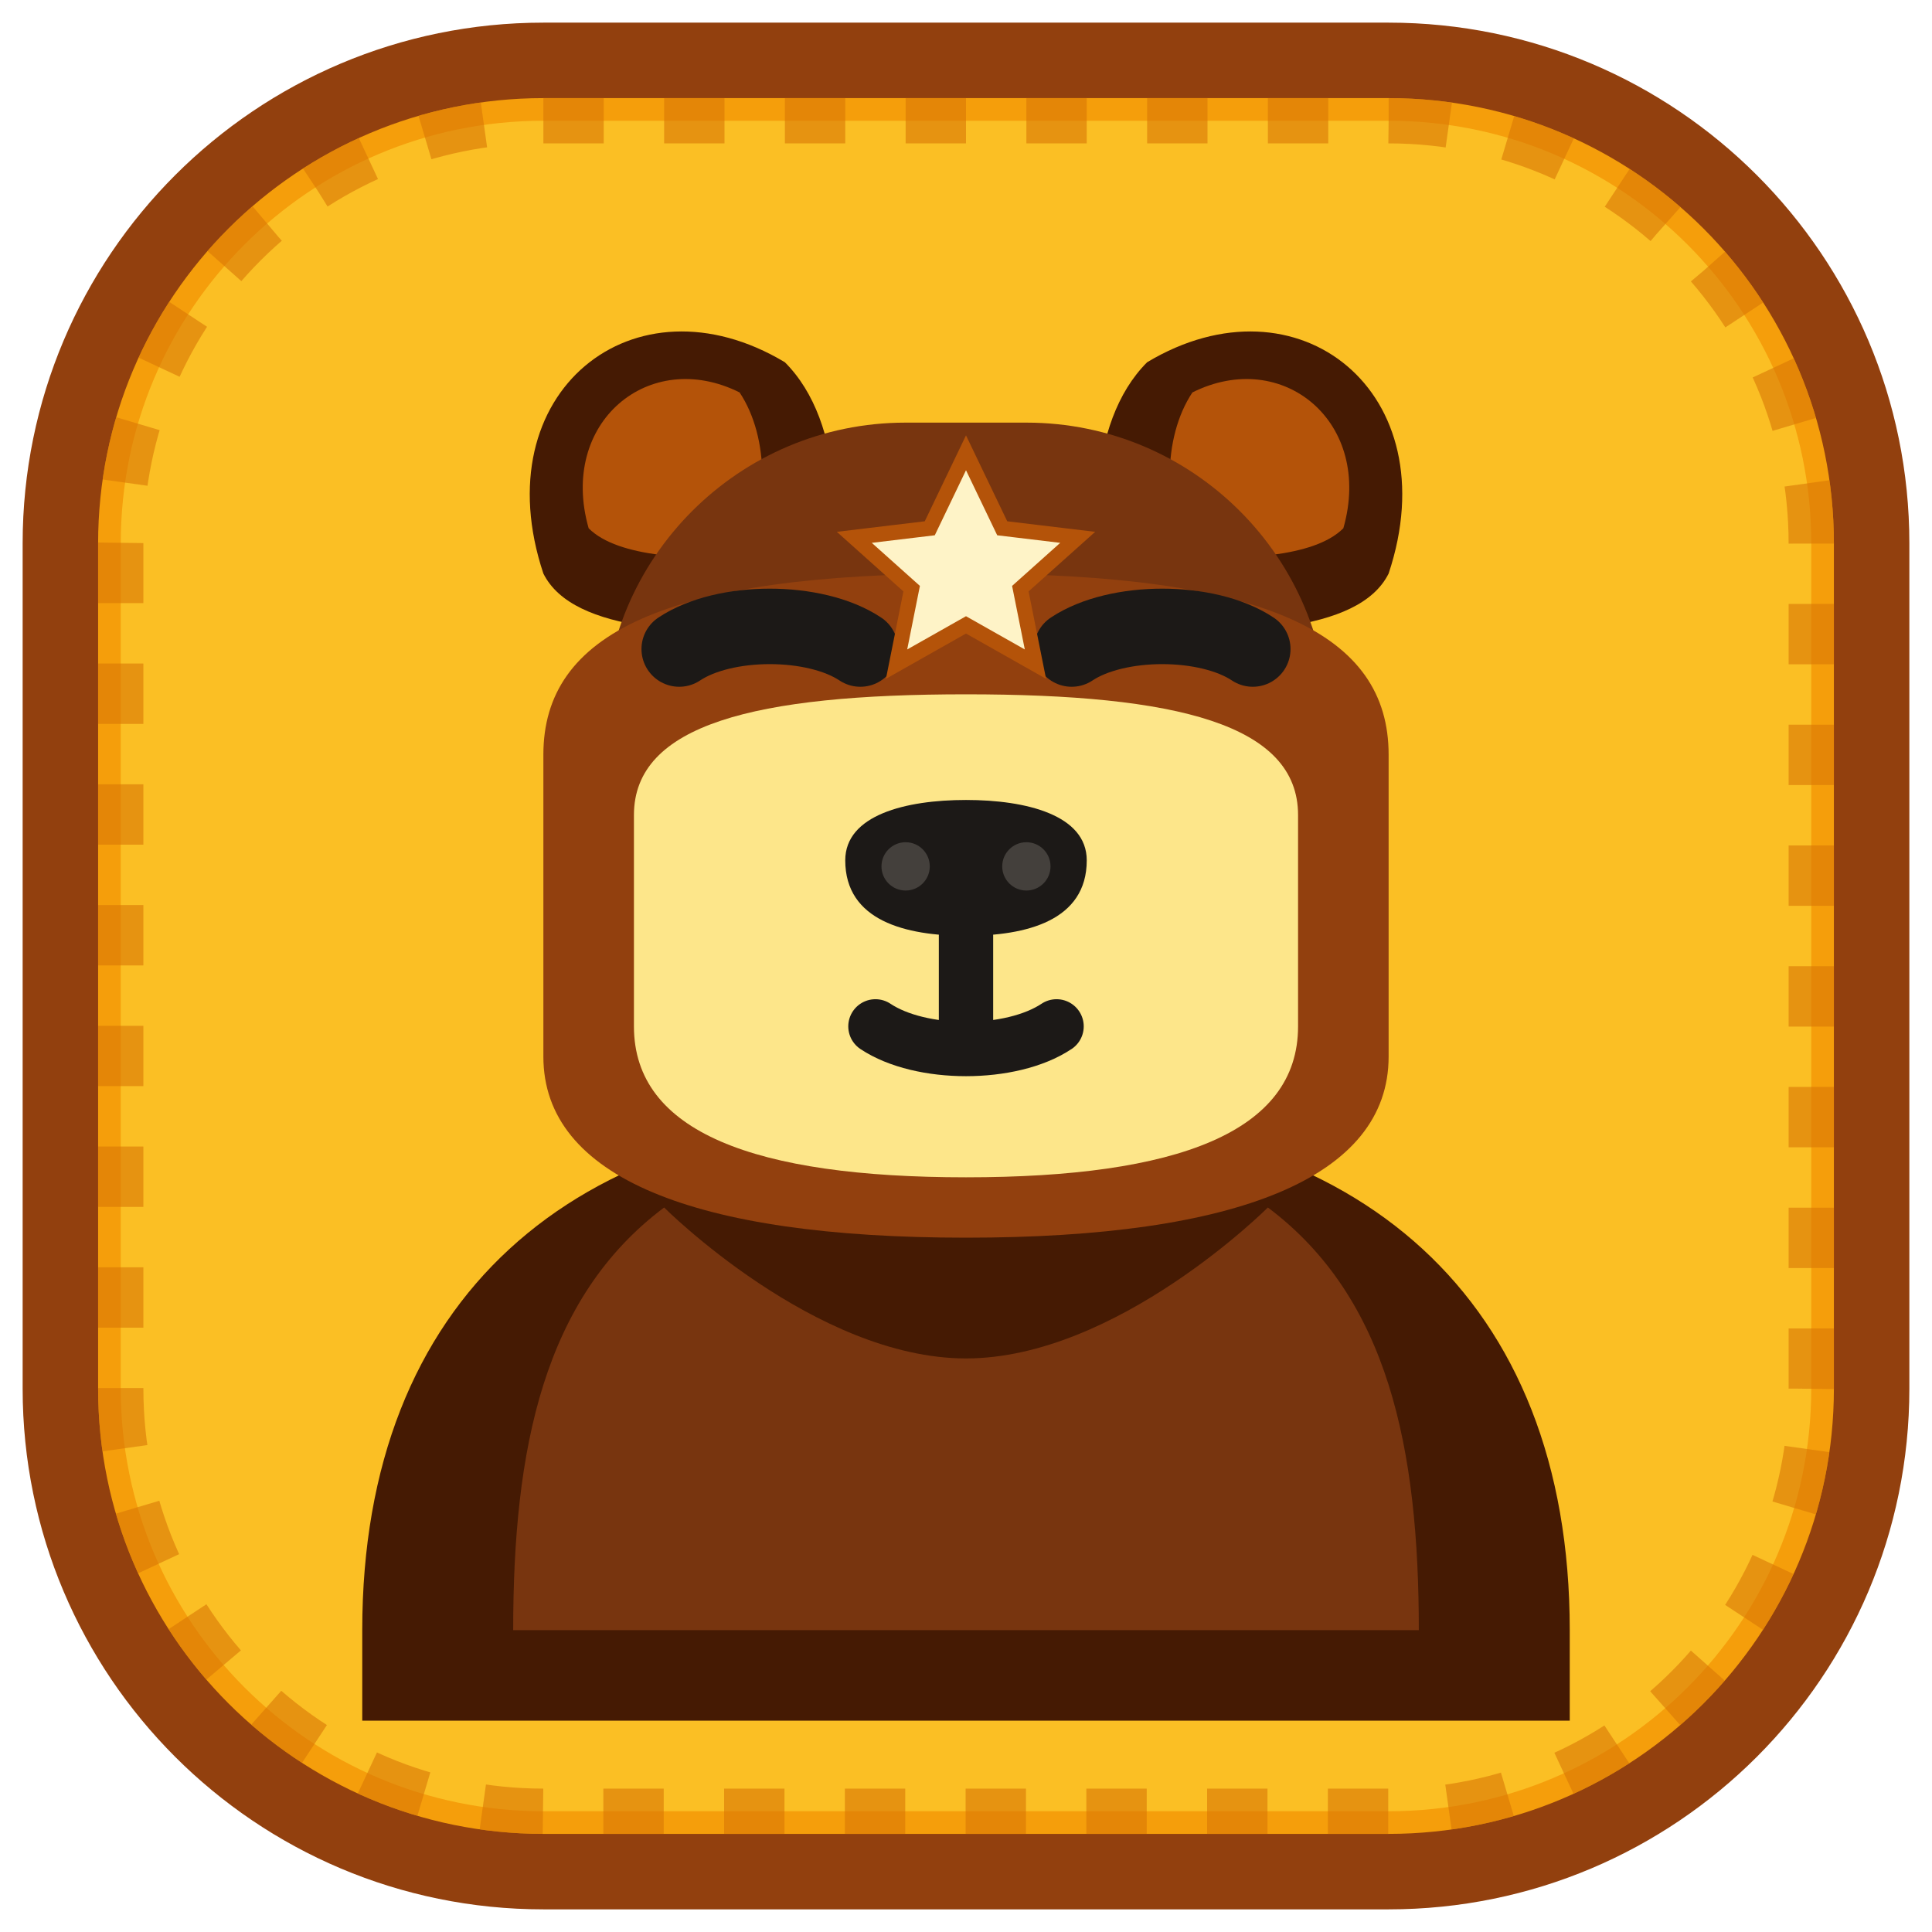
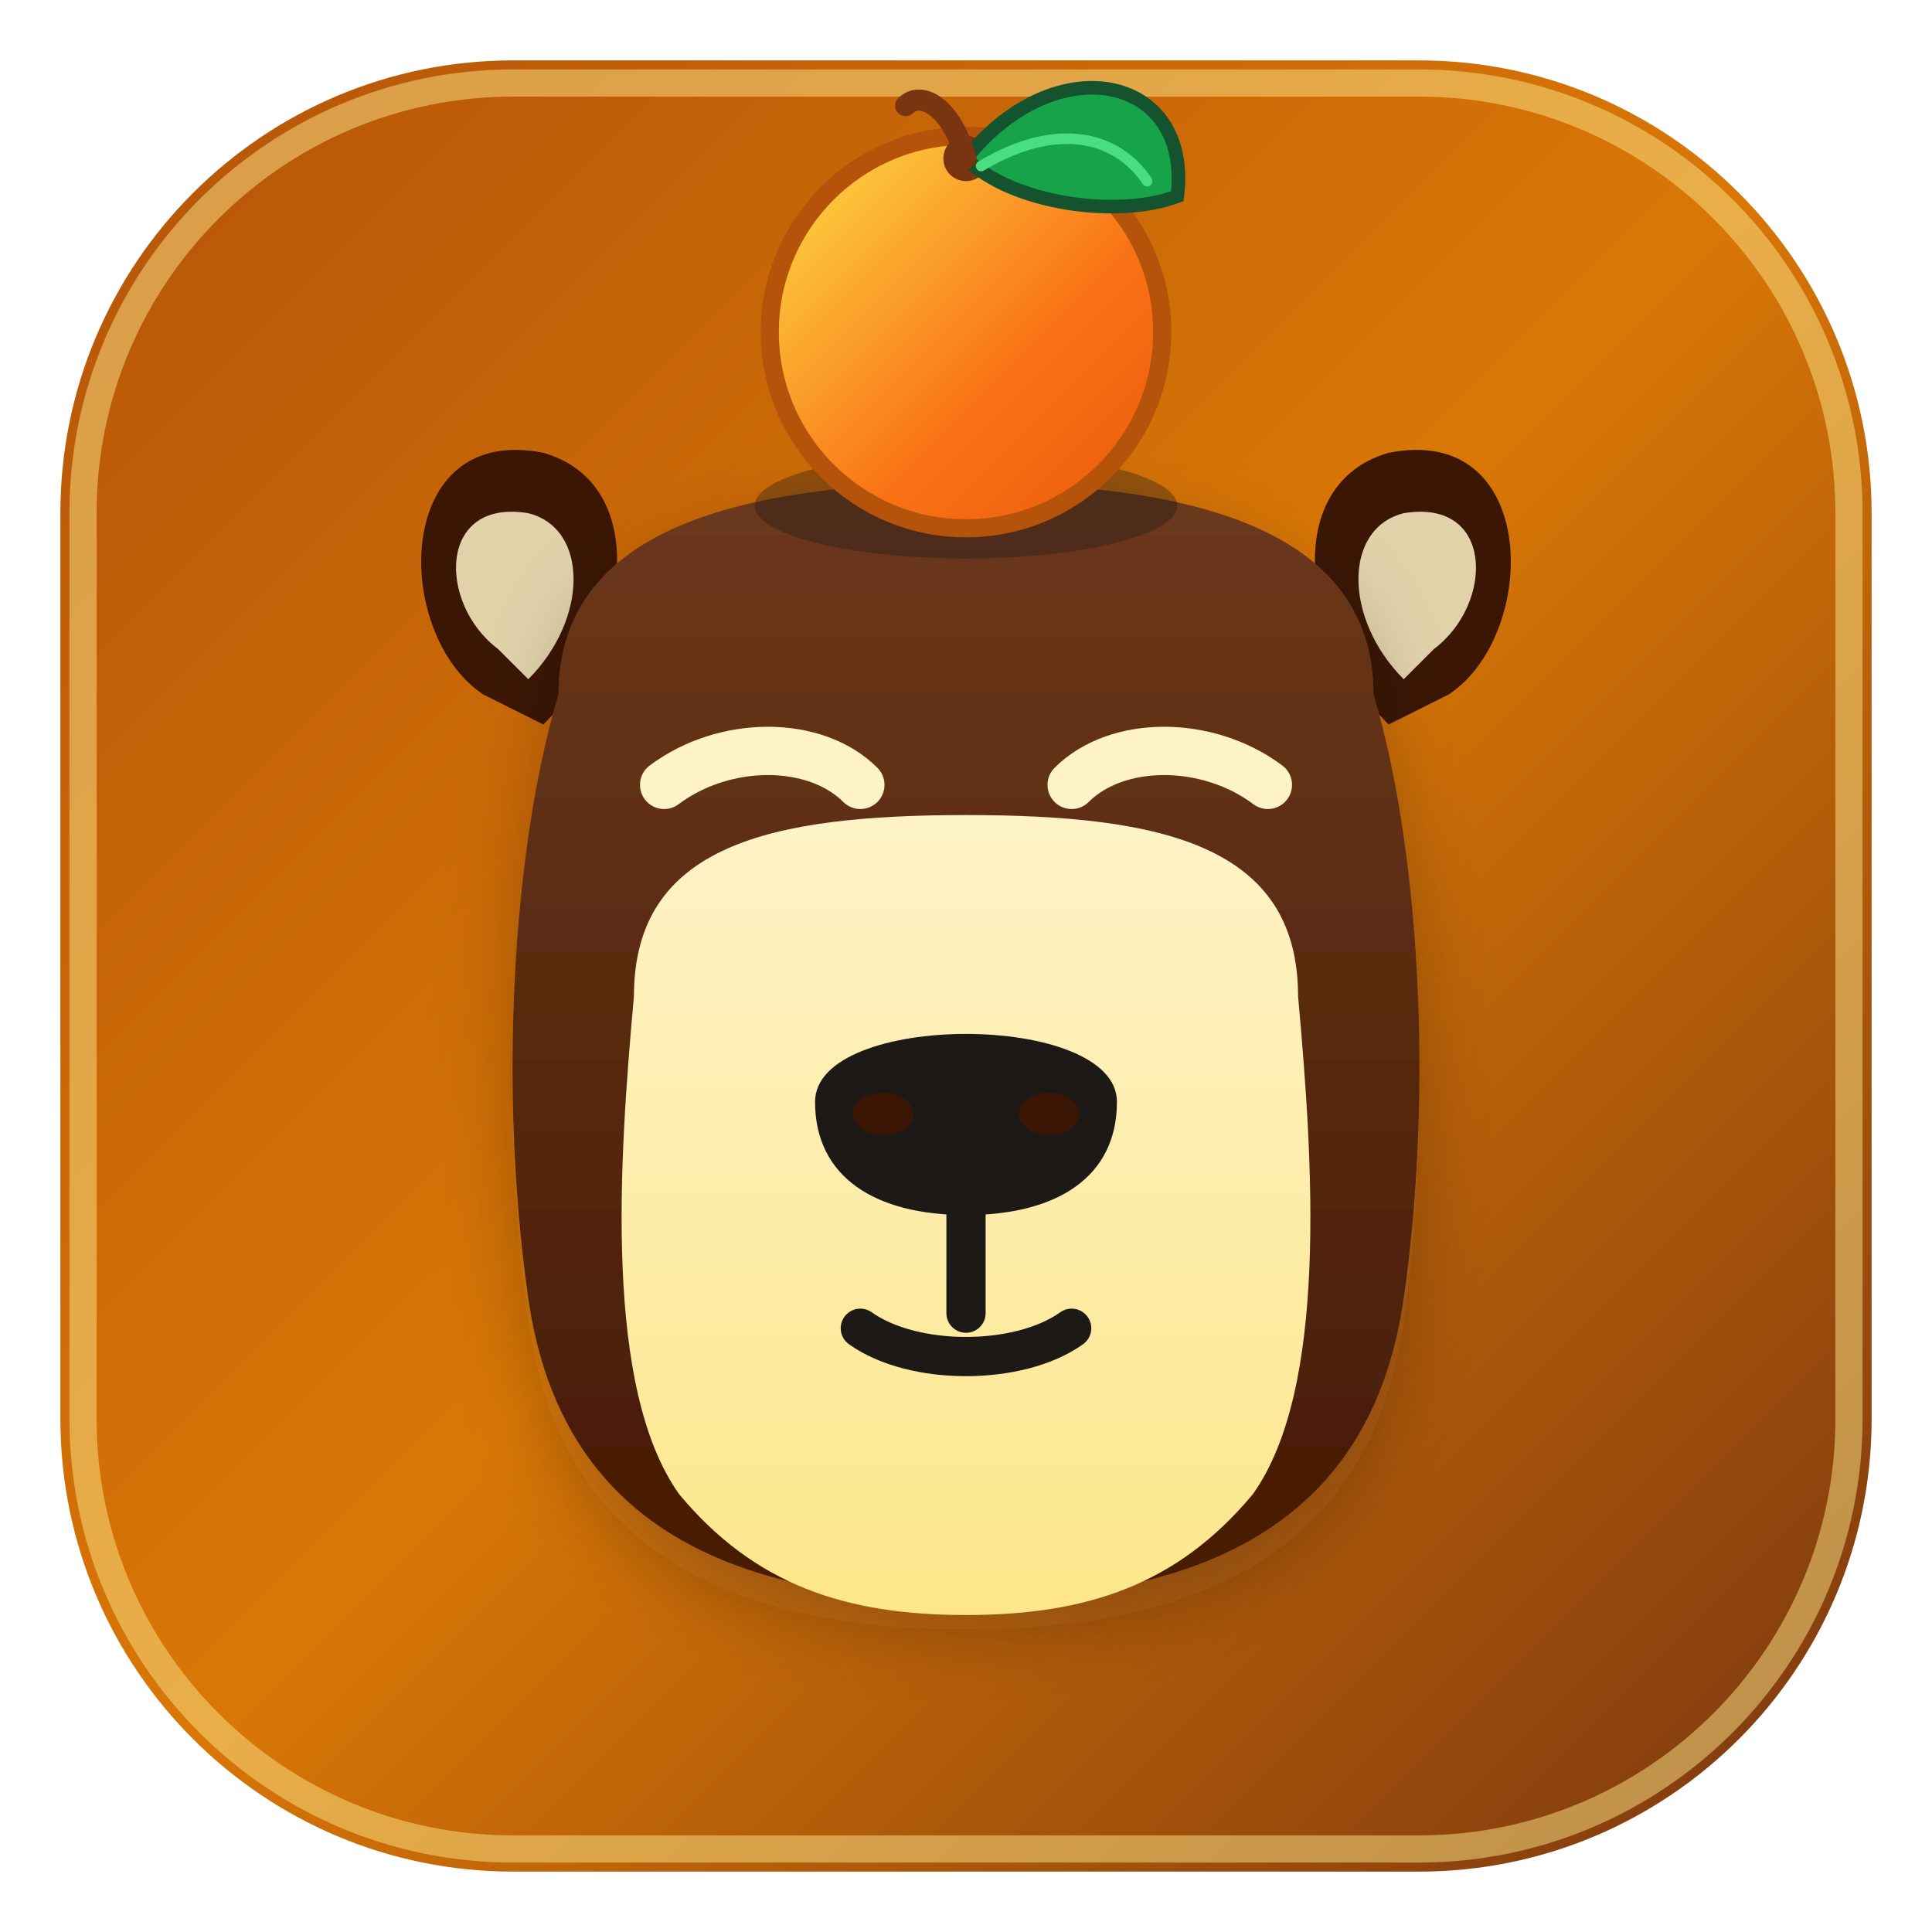
- <svg xmlns="http://www.w3.org/2000/svg" viewBox="0 0 64 64" width="64" height="64" fill="none">
-   <rect x="2" y="2" width="60" height="60" rx="16" fill="#f59e0b" stroke="#92400e" stroke-width="2.5" />
-   <rect x="4" y="4" width="56" height="56" rx="14" fill="#fbbf24" stroke="#d97706" stroke-width="1.5" stroke-dasharray="2 2" stroke-opacity="0.6" />
-   <path d="M12 54C12 43 19 37 30 37H34C45 37 52 43 52 54V57H12V54Z" fill="#451a03" />
-   <path d="M22 40C22 40 27 45 32 45C37 45 42 40 42 40C46 43 47 48 47 54H17C17 48 18 43 22 40Z" fill="#78350f" />
-   <path d="M18 19C16 13 21 9 26 12C28 14 28 18 27 21C23 21 19 21 18 19Z" fill="#451a03" />
-   <path d="M19.5 17.5C18.5 14 21.5 11.5 24.5 13C25.5 14.5 25.5 17 24.5 18.5C23 18.5 20.5 18.5 19.5 17.5Z" fill="#b45309" />
-   <path d="M46 19C48 13 43 9 38 12C36 14 36 18 37 21C41 21 45 21 46 19Z" fill="#451a03" />
-   <path d="M44.5 17.5C45.5 14 42.5 11.5 39.5 13C38.5 14.5 38.5 17 39.5 18.5C41 18.5 43.5 18.5 44.5 17.5Z" fill="#b45309" />
-   <rect x="20" y="14" width="24" height="26" rx="10" fill="#78350f" />
-   <path d="M18 25C18 21 22 19 32 19C42 19 46 21 46 25V35C46 39 41 41 32 41C23 41 18 39 18 35V25Z" fill="#92400e" />
-   <path d="M21 27C21 24 25 23 32 23C39 23 43 24 43 27V34C43 37.5 39 39 32 39C25 39 21 37.5 21 34V27Z" fill="#fde68a" />
-   <path d="M22.5 21.5C24 20.5 27 20.5 28.5 21.5" stroke="#1c1917" stroke-width="2.5" stroke-linecap="round" />
-   <path d="M35.5 21.5C37 20.5 40 20.5 41.5 21.5" stroke="#1c1917" stroke-width="2.5" stroke-linecap="round" />
-   <path d="M28 28.5C28 27 30 26.5 32 26.5C34 26.5 36 27 36 28.5C36 30.5 34 31 32 31C30 31 28 30.5 28 28.5Z" fill="#1c1917" />
-   <circle cx="30" cy="28.7" r="0.8" fill="#44403c" />
-   <circle cx="34" cy="28.7" r="0.8" fill="#44403c" />
-   <path d="M32 31V34M29 34C30.5 35 33.5 35 35 34" stroke="#1c1917" stroke-width="1.8" stroke-linecap="round" />
-   <polygon points="32,15 33.2,17.5 35.7,17.8 33.8,19.5 34.3,22 32,20.7 29.7,22 30.2,19.5 28.3,17.8 30.8,17.5" fill="#fef3c7" stroke="#b45309" stroke-width="0.5" />
+ <svg xmlns="http://www.w3.org/2000/svg" viewBox="0 0 128 128" width="128" height="128" fill="none">
+   <defs>
+     <linearGradient id="badgeBg" x1="0%" y1="0%" x2="100%" y2="100%">
+       <stop offset="0%" stop-color="#b45309" />
+       <stop offset="50%" stop-color="#d97706" />
+       <stop offset="100%" stop-color="#78350f" />
+     </linearGradient>
+     <linearGradient id="furHighlight" x1="0%" y1="0%" x2="0%" y2="100%">
+       <stop offset="0%" stop-color="#6c381c" />
+       <stop offset="100%" stop-color="#451a03" />
+     </linearGradient>
+     <linearGradient id="snoutGrad" x1="0%" y1="0%" x2="0%" y2="100%">
+       <stop offset="0%" stop-color="#fef3c7" />
+       <stop offset="100%" stop-color="#fde68a" />
+     </linearGradient>
+     <linearGradient id="yuzuGrad" x1="0%" y1="0%" x2="100%" y2="100%">
+       <stop offset="0%" stop-color="#fde047" />
+       <stop offset="60%" stop-color="#f97316" />
+       <stop offset="100%" stop-color="#ea580c" />
+     </linearGradient>
+     <filter id="shadowFilter" x="-10%" y="-10%" width="120%" height="125%">
+       <feDropShadow dx="0" dy="2" stdDeviation="2.5" flood-color="#1c1917" flood-opacity="0.25" />
+     </filter>
+   </defs>
+   <rect x="4" y="4" width="120" height="120" rx="30" fill="url(#badgeBg)" />
+   <rect x="5.5" y="5.5" width="117" height="117" rx="28.5" stroke="#fde68a" stroke-width="1.8" stroke-opacity="0.5" fill="none" />
+   <path d="M 32 46 C 26 42, 26 28, 36 30 C 43 32, 42 42, 36 48 Z" fill="#3b1604" />
+   <path d="M 33 43 C 29 40, 29 33, 35 34 C 39 35, 39 41, 35 45 Z" fill="#fef3c7" fill-opacity="0.85" />
+   <path d="M 96 46 C 102 42, 102 28, 92 30 C 85 32, 86 42, 92 48 Z" fill="#3b1604" />
+   <path d="M 95 43 C 99 40, 99 33, 93 34 C 89 35, 89 41, 93 45 Z" fill="#fef3c7" fill-opacity="0.85" />
+   <path d="M 37 46             C 37 36, 47 32, 64 32             C 81 32, 91 36, 91 46             C 94 56, 95 72, 93 86             C 91 100, 81 106, 64 106             C 47 106, 37 100, 35 86             C 33 72, 34 56, 37 46 Z" fill="url(#furHighlight)" filter="url(#shadowFilter)" />
+   <path d="M 42 66             C 42 56, 51 54, 64 54             C 77 54, 86 56, 86 66             C 87 77, 88 92, 83 99             C 78 105, 72 107, 64 107             C 56 107, 50 105, 45 99             C 40 92, 41 77, 42 66 Z" fill="url(#snoutGrad)" />
+   <path d="M 44 52 C 48 49, 54 49, 57 52" stroke="#fef3c7" stroke-width="3.2" stroke-linecap="round" fill="none" />
+   <path d="M 71 52 C 74 49, 80 49, 84 52" stroke="#fef3c7" stroke-width="3.2" stroke-linecap="round" fill="none" />
+   <path d="M 54 73 C 54 67, 74 67, 74 73 C 74 78, 70 80.5, 64 80.5 C 58 80.5, 54 78, 54 73 Z" fill="#1c1917" />
+   <ellipse cx="58.5" cy="73.8" rx="2" ry="1.4" fill="#3b1604" />
+   <ellipse cx="69.5" cy="73.8" rx="2" ry="1.4" fill="#3b1604" />
+   <path d="M 64 80.5 L 64 87 M 57 88 C 60.5 90.5, 67.5 90.5, 71 88" stroke="#1c1917" stroke-width="2.6" stroke-linecap="round" fill="none" />
+   <ellipse cx="64" cy="33.5" rx="14" ry="3.5" fill="#1c1917" fill-opacity="0.35" />
+   <circle cx="64" cy="22" r="13" fill="url(#yuzuGrad)" stroke="#b45309" stroke-width="1.2" />
+   <circle cx="64" cy="10.5" r="1.5" fill="#78350f" />
+   <path d="M 64 10.5 C 70 3, 79 5, 78 13 C 74 14.5, 67 13.5, 64 10.5 Z" fill="#16a34a" stroke="#14532d" stroke-width="0.9" />
+   <path d="M 65 11 C 70 8, 74 9, 76 12" stroke="#4ade80" stroke-width="0.7" stroke-linecap="round" fill="none" />
+   <path d="M 64 10.5 C 63 7, 61 6, 60 7" stroke="#78350f" stroke-width="1.4" stroke-linecap="round" fill="none" />
</svg>
